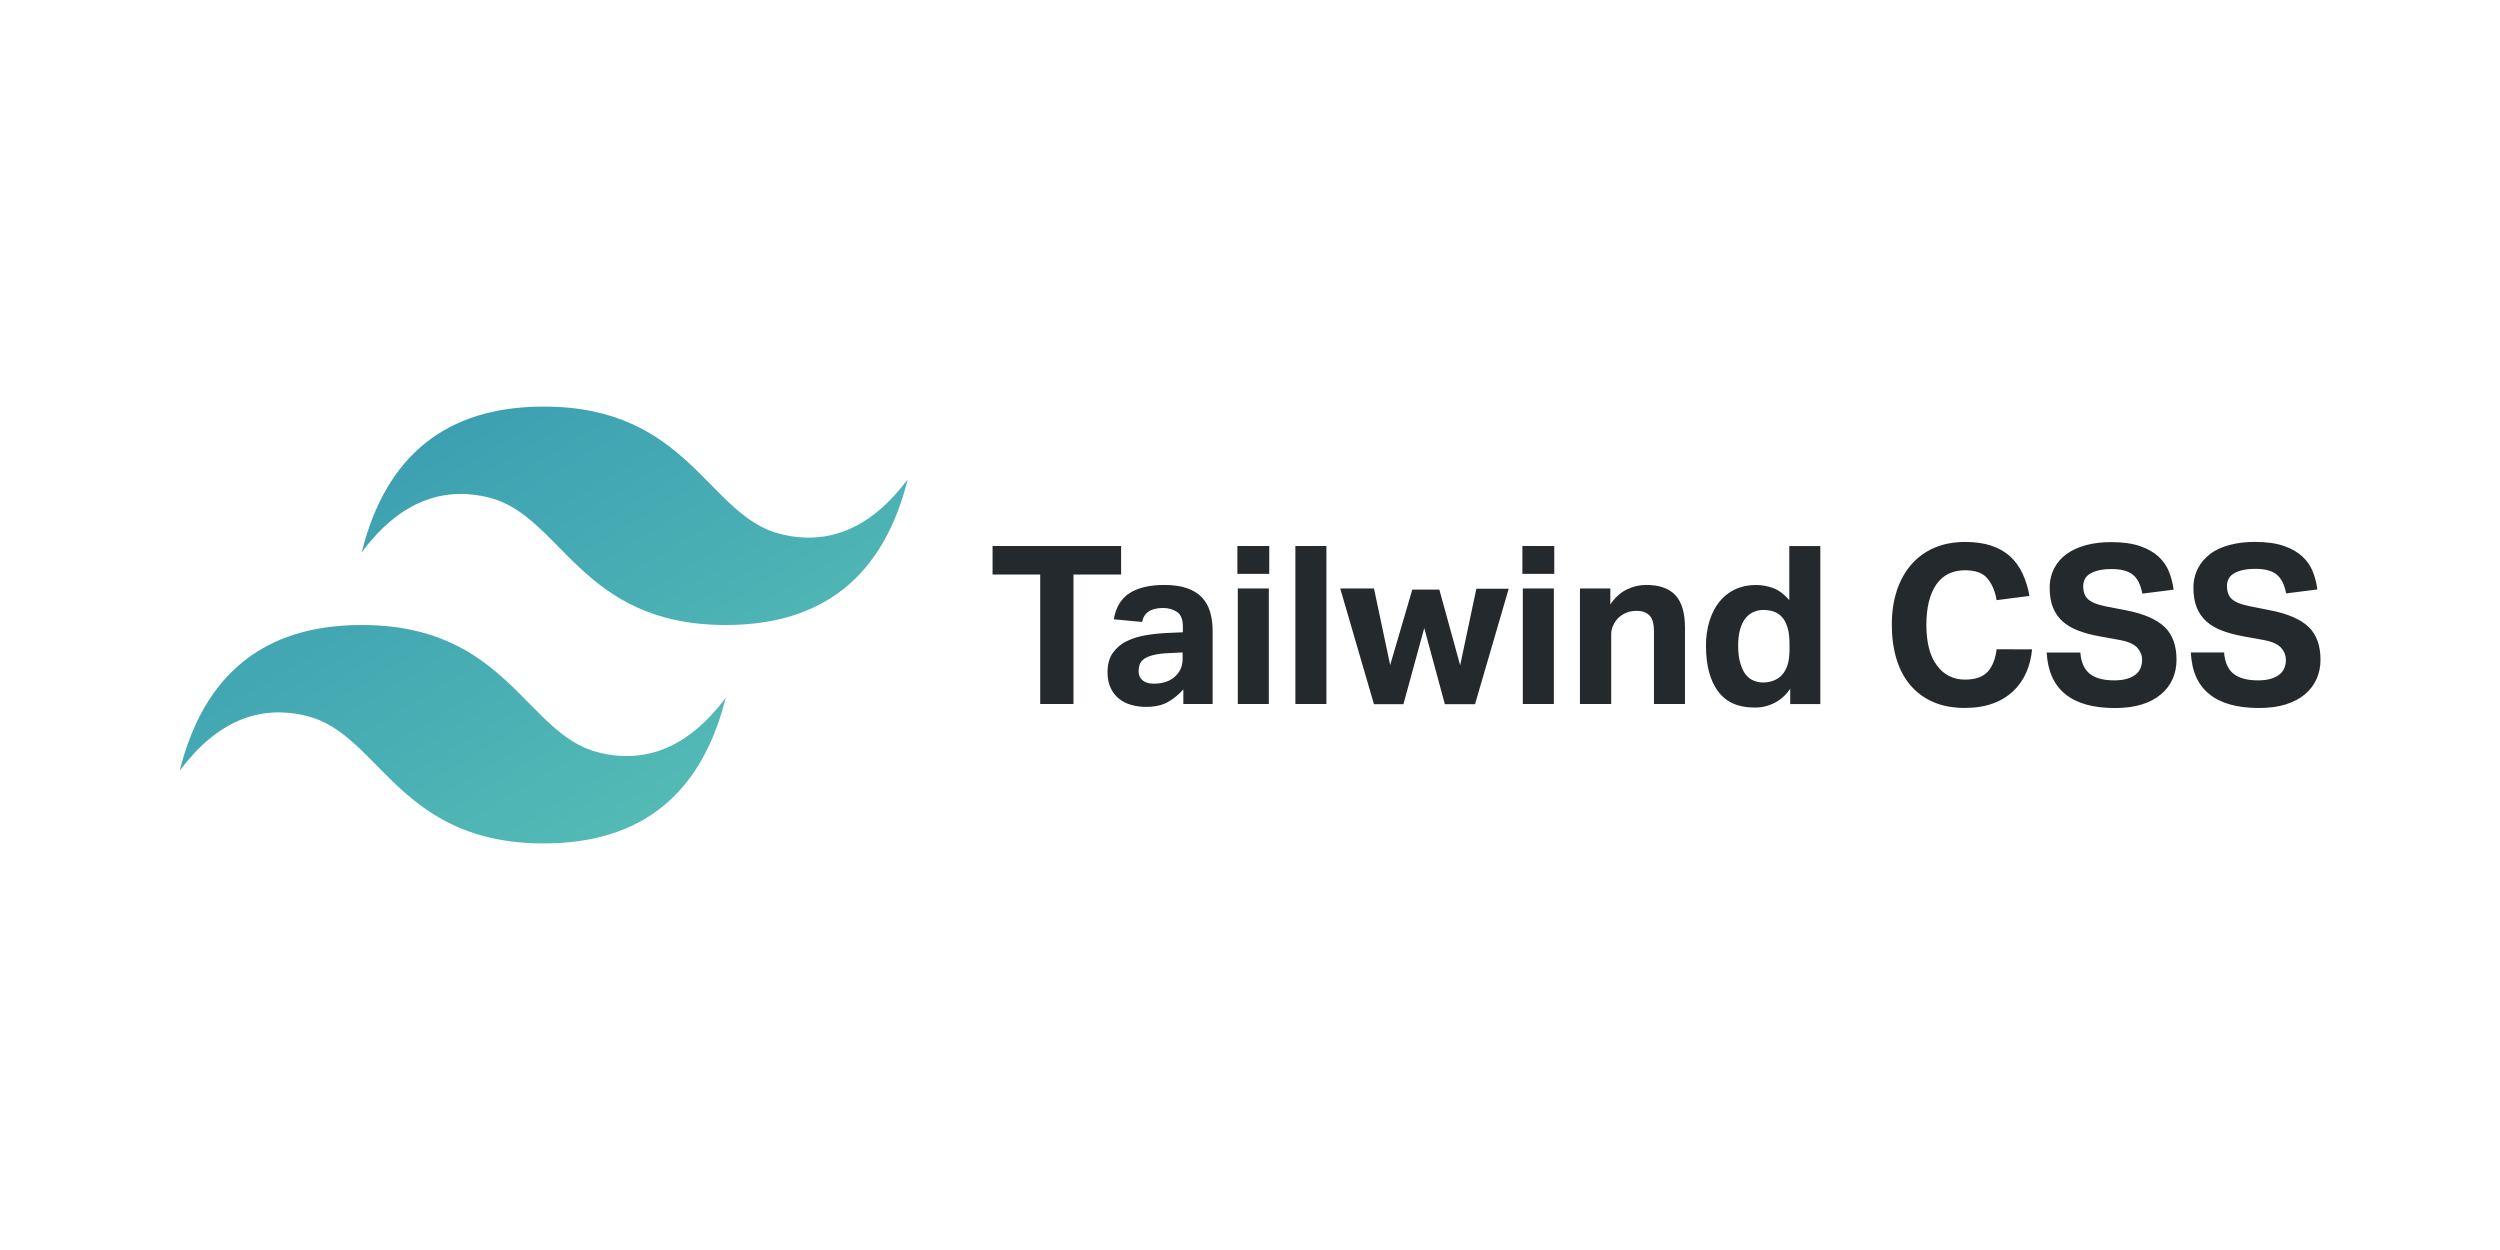
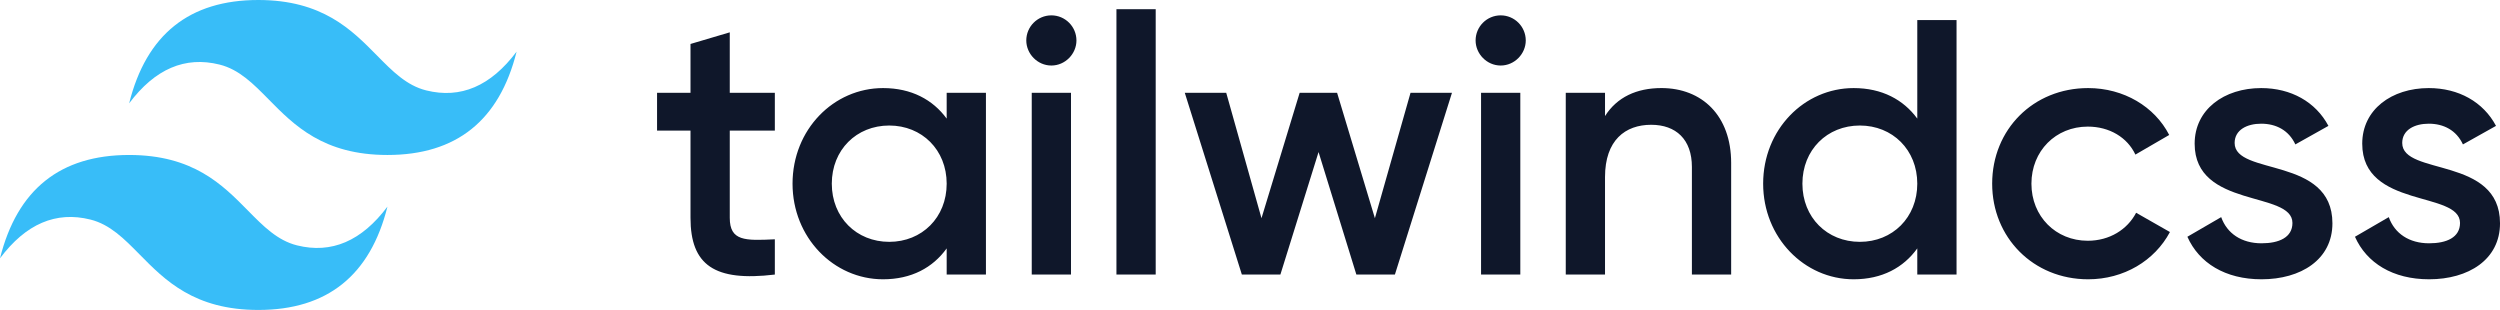
- <svg xmlns="http://www.w3.org/2000/svg" width="120" height="60">
-   <defs>
-     <linearGradient x1="7.294" y1=".881" y2="59.119" id="A" x2="42.237" gradientUnits="userSpaceOnUse">
-       <stop stop-color="#2383ae" offset="0%" />
-       <stop stop-color="#6dd7b9" offset="100%" />
-     </linearGradient>
-   </defs>
-   <g fill-rule="evenodd">
-     <path d="M16.03 26.506c1.164-4.66 4.077-6.99 8.736-6.99 6.99 0 7.862 5.24 11.356 6.115 2.33.583 4.368-.29 6.115-2.62C41.073 27.67 38.16 30 33.502 30c-6.99 0-7.862-5.24-11.356-6.115-2.33-.583-4.368.29-6.115 2.62zM7.294 36.99C8.46 32.33 11.37 30 16.03 30c6.99 0 7.862 5.24 11.356 6.115 2.33.583 4.368-.29 6.115-2.62-1.164 4.66-4.077 6.99-8.736 6.99-6.99 0-7.862-5.24-11.356-6.115-2.33-.583-4.368.29-6.115 2.62z" fill="url(#A)" transform="translate(1.333)" />
-     <path d="M49.93 27.578h-2.287v-1.37h6.17v1.37h-2.286v6.214H49.93zm6.87 5.513a2.91 2.91 0 0 1-.74.605c-.272.156-.625.234-1.058.234a2.56 2.56 0 0 1-.707-.096c-.224-.064-.42-.163-.586-.297s-.3-.305-.398-.515-.15-.458-.15-.75c0-.382.085-.694.256-.935a1.73 1.73 0 0 1 .67-.563c.276-.135.586-.23.93-.287a8.44 8.44 0 0 1 1.049-.106l.712-.032v-.276c0-.34-.093-.574-.282-.7s-.41-.19-.664-.19c-.59 0-.926.223-1.01.67l-1.36-.127c.098-.58.354-1 .765-1.26s.965-.388 1.66-.388c.425 0 .787.05 1.085.154s.538.25.718.44a1.71 1.71 0 0 1 .394.696c.082.272.122.58.122.92v3.505H56.8v-.7zm-.032-1.774l-.66.032c-.312.013-.564.046-.755.096s-.34.112-.44.186-.173.16-.207.26-.053.21-.053.33c0 .184.064.33.19.435s.305.16.53.16c.384 0 .696-.088.936-.266.135-.1.246-.226.33-.377s.127-.342.127-.568v-.287zm2.646-3.07h1.49v5.544h-1.49zm-.02-2.04h1.53v1.338h-1.53zm2.784 0h1.49v7.584h-1.49zm2.157 2.04h1.616l.777 3.675L67.79 28.3h1.298l1 3.633.777-3.675h1.553l-1.617 5.544h-1.447l-.99-3.654-1 3.654H65.95l-1.616-5.544zm8.76 0h1.49v5.544h-1.49zm-.02-2.04h1.53v1.338h-1.53zm2.774 2.04h1.447v.765c.22-.325.48-.563.78-.712s.615-.223.94-.223c.632 0 1.1.165 1.405.494s.458.848.458 1.556v3.664H79.39V30.33c0-.4-.074-.655-.224-.797s-.347-.212-.595-.212c-.19 0-.356.03-.495.085s-.268.138-.388.244c-.1.1-.183.218-.25.356a1.03 1.03 0 0 0-.1.451v3.335h-1.5v-5.544zm10.08 4.812a2 2 0 0 1-1.723.903c-.78 0-1.36-.262-1.745-.786s-.574-1.25-.574-2.177a3.99 3.99 0 0 1 .166-1.184c.11-.358.267-.666.473-.924a2.12 2.12 0 0 1 .755-.6c.3-.14.635-.212 1.01-.212.276 0 .55.05.823.15s.53.3.772.574v-2.592h1.49v7.584H85.93v-.733zm-.032-2.103c0-.354-.03-.637-.1-.85s-.158-.385-.292-.52c-.128-.127-.268-.2-.42-.25a1.78 1.78 0 0 0-.451-.058 1.14 1.14 0 0 0-.463.096c-.146.064-.272.163-.383.297s-.197.312-.26.53-.096.48-.096.786c0 .332.03.61.1.834s.143.404.25.542.23.237.372.297.295.1.458.1c.354 0 .645-.103.872-.308a1.3 1.3 0 0 0 .313-.515c.066-.202.1-.462.1-.78v-.19zm11.642.212c-.036.404-.13.777-.282 1.12a2.76 2.76 0 0 1-.627.892 2.79 2.79 0 0 1-.979.589c-.386.14-.834.212-1.345.212-.574 0-1.08-.096-1.516-.287a2.98 2.98 0 0 1-1.095-.807c-.295-.347-.516-.767-.665-1.26s-.223-1.036-.223-1.63c0-.616.08-1.168.244-1.657s.398-.906.702-1.253.674-.613 1.106-.797.923-.276 1.47-.276c.482 0 .903.06 1.26.18s.66.294.905.52.44.5.59.818a4.32 4.32 0 0 1 .329 1.073l-1.575.202c-.078-.446-.23-.797-.45-1.052s-.578-.382-1.06-.382c-.61 0-1.073.228-1.387.685s-.475 1.102-.475 1.938c0 .843.17 1.5.506 1.944a1.6 1.6 0 0 0 1.356.68c.49 0 .85-.126 1.08-.377s.373-.61.43-1.078zm2.317.15c.035.467.186.807.45 1.02s.657.32 1.175.32c.248 0 .458-.027.628-.08s.308-.124.415-.212a.75.75 0 0 0 .228-.313 1.08 1.08 0 0 0 .069-.393c0-.2-.073-.385-.222-.558s-.422-.3-.82-.377l-.99-.18c-.4-.07-.734-.163-1.032-.276s-.548-.26-.75-.44-.356-.402-.462-.664-.16-.574-.16-.935a2.03 2.03 0 0 1 .218-.956 1.96 1.96 0 0 1 .606-.69c.26-.184.57-.324.93-.42s.76-.143 1.192-.143c.553 0 1.014.064 1.383.19s.667.295.894.505.395.45.505.728.183.563.22.86l-1.5.19c-.078-.418-.228-.72-.45-.903s-.562-.276-1.016-.276c-.27 0-.49.023-.665.07s-.314.106-.42.18a.62.62 0 0 0-.224.26c-.042.1-.064.202-.064.308 0 .283.08.496.24.637s.43.252.813.33l1.042.202c.823.163 1.426.427 1.81.79s.574.9.574 1.577c0 .332-.062.64-.186.92a2.06 2.06 0 0 1-.554.733 2.6 2.6 0 0 1-.919.489c-.368.117-.8.175-1.298.175-1.036 0-1.828-.22-2.377-.664s-.846-1.1-.9-2.002h1.606zm6.9 0c.035.467.186.807.45 1.02s.66.32 1.175.32c.25 0 .458-.027.63-.08s.308-.124.415-.212a.75.75 0 0 0 .228-.313 1.08 1.08 0 0 0 .069-.393.84.84 0 0 0-.223-.558c-.15-.173-.422-.3-.82-.377l-.99-.18c-.4-.07-.734-.163-1.032-.276s-.548-.26-.75-.44-.356-.402-.463-.664-.16-.574-.16-.935a2.03 2.03 0 0 1 .218-.956c.146-.276.348-.507.606-.7s.57-.324.93-.42.76-.143 1.192-.143c.553 0 1.014.064 1.383.19s.666.295.894.505.396.45.505.728.183.563.22.86l-1.5.19c-.078-.418-.228-.72-.45-.903s-.562-.276-1.016-.276c-.27 0-.49.023-.665.07s-.314.106-.42.18a.62.62 0 0 0-.224.26c-.043.1-.064.202-.064.308 0 .283.08.496.24.637s.43.252.814.33L109 29.3c.823.163 1.426.427 1.81.79s.574.9.574 1.577a2.24 2.24 0 0 1-.186.919 2.05 2.05 0 0 1-.554.733c-.244.21-.55.372-.92.49s-.8.175-1.297.175c-1.036 0-1.828-.22-2.378-.664s-.846-1.1-.888-2.002z" fill="#24292e" />
-   </g>
+ <svg xmlns="http://www.w3.org/2000/svg" width="512" height="63.478">
+   <path d="M52.898 0C38.792 0 29.976 7.053 26.45 21.16c5.29-7.054 11.462-9.699 18.515-7.935 4.024 1.005 6.9 3.926 10.084 7.157 5.186 5.264 11.189 11.357 24.3 11.357 14.106 0 22.922-7.053 26.449-21.16-5.29 7.054-11.462 9.699-18.515 7.935-4.024-1.005-6.9-3.926-10.084-7.157C72.012 6.093 66.01 0 52.898 0zM26.45 31.739c-14.106 0-22.922 7.053-26.449 21.16 5.29-7.054 11.461-9.699 18.514-7.935 4.025 1.007 6.9 3.926 10.084 7.157 5.186 5.264 11.19 11.357 24.3 11.357 14.107 0 22.923-7.053 26.45-21.16-5.29 7.054-11.462 9.699-18.515 7.935-4.024-1.005-6.9-3.926-10.084-7.156-5.186-5.265-11.189-11.358-24.3-11.358z" fill="#38bdf8" />
+   <path d="M158.687 26.747h-9.231v17.868c0 4.765 3.126 4.69 9.231 4.392v7.222c-12.358 1.489-17.272-1.936-17.272-11.614V26.747h-6.85v-7.743h6.85v-10l8.04-2.382v12.382h9.232zm35.192-7.743h8.04V56.23h-8.04v-5.36c-2.83 3.945-7.222 6.328-13.03 6.328-10.124 0-18.537-8.562-18.537-19.58 0-11.093 8.413-19.58 18.538-19.58 5.807 0 10.2 2.382 13.029 6.253zM182.115 49.53c6.7 0 11.764-4.989 11.764-11.912s-5.063-11.912-11.764-11.912-11.763 4.988-11.763 11.912 5.063 11.912 11.763 11.912zm33.205-36.11c-2.83 0-5.137-2.383-5.137-5.138a5.147 5.147 0 0 1 5.137-5.137 5.147 5.147 0 0 1 5.137 5.137c0 2.755-2.308 5.138-5.137 5.138zm-4.02 42.808V19.004h8.04V56.23zm17.346 0V1.881h8.041v54.348zm60.23-37.225h8.487L285.675 56.23h-7.892l-7.743-25.09-7.817 25.09h-7.891l-11.689-37.225h8.487l7.222 25.685 7.817-25.685h7.668l7.743 25.685zm18.464-5.583c-2.83 0-5.137-2.383-5.137-5.138a5.147 5.147 0 0 1 5.137-5.137 5.147 5.147 0 0 1 5.137 5.137c0 2.755-2.308 5.138-5.137 5.138zm-4.02 42.808V19.004h8.04V56.23zm36.926-38.193c8.339 0 14.295 5.659 14.295 15.337v22.856h-8.04V34.192c0-5.658-3.277-8.636-8.34-8.636-5.285 0-9.454 3.127-9.454 10.72V56.23h-8.04V19.004h8.04v4.765c2.457-3.871 6.477-5.733 11.54-5.733zM392.66 4.114h8.04V56.23h-8.04v-5.36c-2.83 3.945-7.222 6.328-13.029 6.328-10.125 0-18.538-8.562-18.538-19.58 0-11.093 8.413-19.58 18.538-19.58 5.807 0 10.2 2.382 13.029 6.253zM380.896 49.53c6.7 0 11.763-4.989 11.763-11.912s-5.063-11.912-11.763-11.912-11.763 4.988-11.763 11.912 5.062 11.912 11.763 11.912zm46.754 7.668c-11.242 0-19.654-8.562-19.654-19.58 0-11.093 8.412-19.58 19.654-19.58 7.296 0 13.625 3.796 16.603 9.603l-6.924 4.02c-1.638-3.498-5.286-5.732-9.753-5.732-6.552 0-11.54 4.988-11.54 11.689s4.988 11.688 11.54 11.688c4.467 0 8.115-2.308 9.902-5.732l6.923 3.945c-3.126 5.882-9.455 9.679-16.75 9.679zm30.003-27.919c0 6.775 20.027 2.68 20.027 16.454 0 7.445-6.477 11.465-14.517 11.465-7.445 0-12.806-3.35-15.188-8.71l6.924-4.021c1.191 3.35 4.169 5.36 8.264 5.36 3.573 0 6.328-1.19 6.328-4.169 0-6.626-20.027-2.903-20.027-16.23 0-6.998 6.03-11.39 13.624-11.39 6.105 0 11.168 2.828 13.773 7.742l-6.774 3.797c-1.34-2.903-3.946-4.244-6.999-4.244-2.903 0-5.435 1.266-5.435 3.946zm34.322 0c0 6.775 20.027 2.68 20.027 16.454 0 7.445-6.477 11.465-14.518 11.465-7.445 0-12.805-3.35-15.188-8.71l6.924-4.021c1.191 3.35 4.17 5.36 8.264 5.36 3.574 0 6.328-1.19 6.328-4.169 0-6.626-20.027-2.903-20.027-16.23 0-6.998 6.03-11.39 13.625-11.39 6.104 0 11.167 2.828 13.773 7.742l-6.775 3.797c-1.34-2.903-3.946-4.244-6.998-4.244-2.904 0-5.435 1.266-5.435 3.946z" fill="#0f172a" />
</svg>
